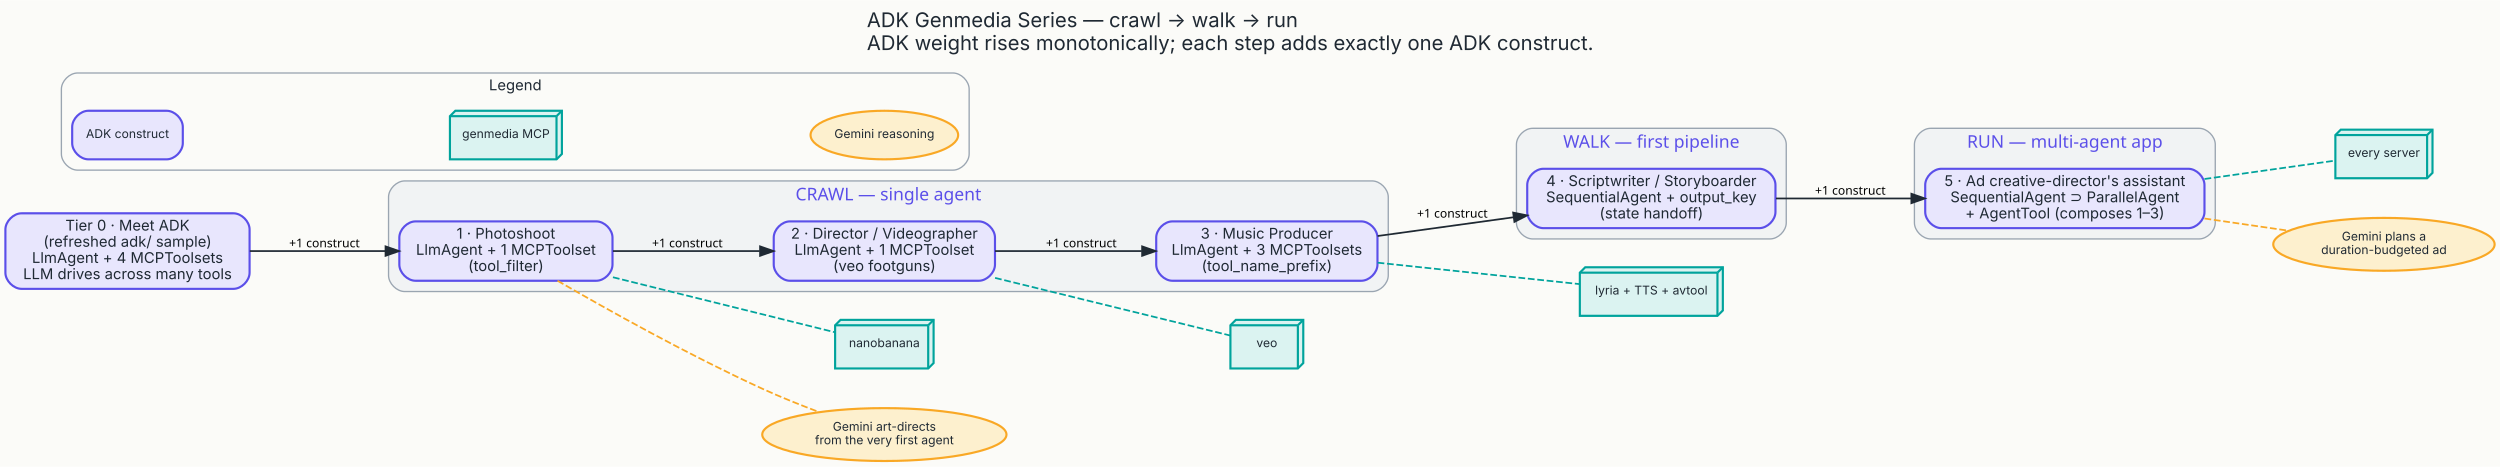
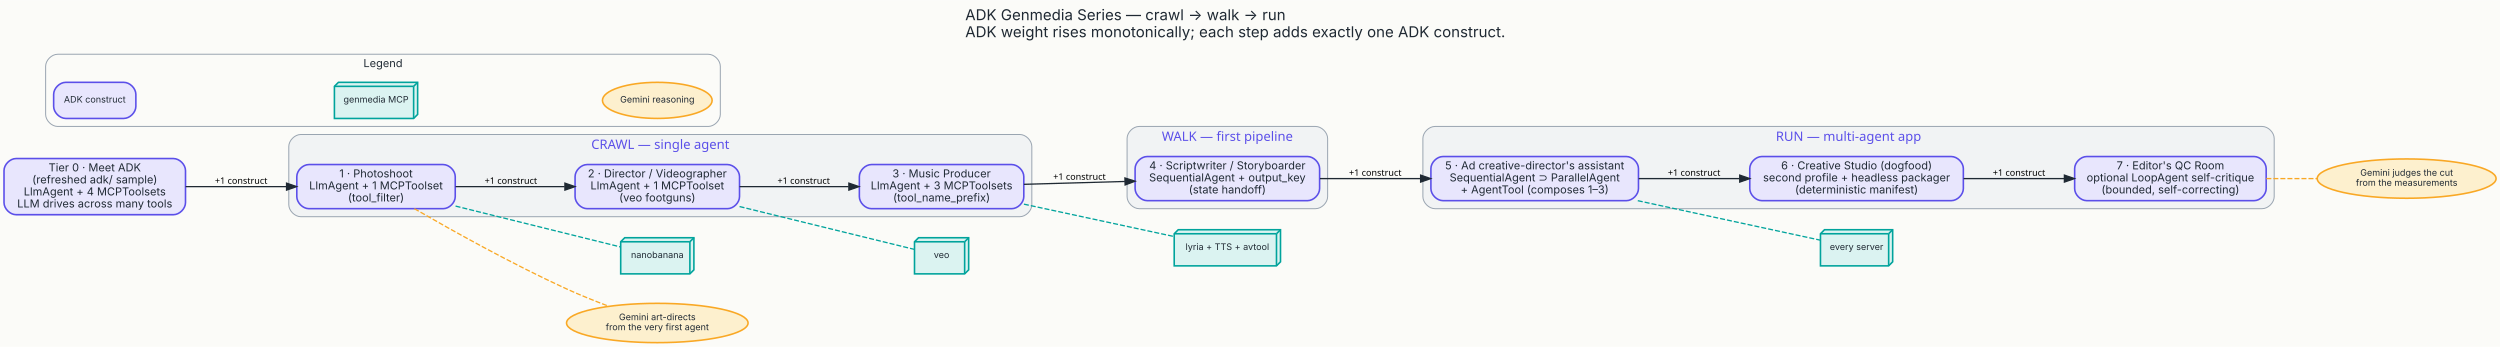
- <svg xmlns="http://www.w3.org/2000/svg" width="1853pt" height="346pt" viewBox="0.00 0.00 1853.07 345.80">
+ <svg xmlns="http://www.w3.org/2000/svg" width="2493pt" height="346pt" viewBox="0.00 0.00 2493.21 345.80">
  <g id="graph0" class="graph" transform="scale(1 1) rotate(0) translate(4 341.8)">
-     <polygon fill="#fbfbf8" stroke="transparent" points="-4,4 -4,-341.8 1849.07,-341.8 1849.07,4 -4,4" />
-     <text text-anchor="start" x="638.53" y="-321.8" font-family="Inter" font-size="15.00" fill="#1f2933">ADK Genmedia Series — crawl → walk → run</text>
-     <text text-anchor="start" x="638.53" y="-304.8" font-family="Inter" font-size="15.00" fill="#1f2933">ADK weight rises monotonically; each step adds exactly one ADK construct.</text>
+     <polygon fill="#fbfbf8" stroke="transparent" points="-4,4 -4,-341.8 2489.21,-341.8 2489.21,4 -4,4" />
+     <text text-anchor="start" x="958.61" y="-321.8" font-family="Inter" font-size="15.00" fill="#1f2933">ADK Genmedia Series — crawl → walk → run</text>
+     <text text-anchor="start" x="958.61" y="-304.8" font-family="Inter" font-size="15.00" fill="#1f2933">ADK weight rises monotonically; each step adds exactly one ADK construct.</text>
    <g id="clust1" class="cluster">
      <path fill="#f1f3f4" stroke="#9aa5b1" d="M296,-125.8C296,-125.8 1013.02,-125.8 1013.02,-125.8 1019.02,-125.8 1025.02,-131.8 1025.02,-137.8 1025.02,-137.8 1025.02,-195.8 1025.02,-195.8 1025.02,-201.8 1019.02,-207.8 1013.02,-207.8 1013.02,-207.8 296,-207.8 296,-207.8 290,-207.8 284,-201.8 284,-195.8 284,-195.8 284,-137.8 284,-137.8 284,-131.8 290,-125.8 296,-125.8" />
      <text text-anchor="middle" x="654.51" y="-193.4" font-family="Space Grotesk" font-size="13.00" fill="#5b4fe9">CRAWL — single agent</text>
    </g>
    <g id="clust2" class="cluster">
-       <path fill="#f1f3f4" stroke="#9aa5b1" d="M1132.02,-164.8C1132.02,-164.8 1308.02,-164.8 1308.02,-164.8 1314.02,-164.8 1320.02,-170.8 1320.02,-176.8 1320.02,-176.8 1320.02,-234.8 1320.02,-234.8 1320.02,-240.8 1314.02,-246.8 1308.02,-246.8 1308.02,-246.8 1132.02,-246.8 1132.02,-246.8 1126.02,-246.8 1120.02,-240.8 1120.02,-234.8 1120.02,-234.8 1120.02,-176.8 1120.02,-176.8 1120.02,-170.8 1126.02,-164.8 1132.02,-164.8" />
-       <text text-anchor="middle" x="1220.02" y="-232.4" font-family="Space Grotesk" font-size="13.00" fill="#5b4fe9">WALK — first pipeline</text>
+       <path fill="#f1f3f4" stroke="#9aa5b1" d="M1132.02,-133.8C1132.02,-133.8 1308.02,-133.8 1308.02,-133.8 1314.02,-133.8 1320.02,-139.8 1320.02,-145.8 1320.02,-145.8 1320.02,-203.8 1320.02,-203.8 1320.02,-209.8 1314.02,-215.8 1308.02,-215.8 1308.02,-215.8 1132.02,-215.8 1132.02,-215.8 1126.02,-215.8 1120.02,-209.8 1120.02,-203.8 1120.02,-203.8 1120.02,-145.8 1120.02,-145.8 1120.02,-139.8 1126.02,-133.8 1132.02,-133.8" />
+       <text text-anchor="middle" x="1220.02" y="-201.4" font-family="Space Grotesk" font-size="13.00" fill="#5b4fe9">WALK — first pipeline</text>
    </g>
    <g id="clust3" class="cluster">
-       <path fill="#f1f3f4" stroke="#9aa5b1" d="M1427.02,-164.8C1427.02,-164.8 1626.02,-164.8 1626.02,-164.8 1632.02,-164.8 1638.02,-170.8 1638.02,-176.8 1638.02,-176.8 1638.02,-234.8 1638.02,-234.8 1638.02,-240.8 1632.02,-246.8 1626.02,-246.8 1626.02,-246.8 1427.02,-246.8 1427.02,-246.8 1421.02,-246.8 1415.02,-240.8 1415.02,-234.8 1415.02,-234.8 1415.02,-176.8 1415.02,-176.8 1415.02,-170.8 1421.02,-164.8 1427.02,-164.8" />
-       <text text-anchor="middle" x="1526.52" y="-232.4" font-family="Space Grotesk" font-size="13.00" fill="#5b4fe9">RUN — multi-agent app</text>
+       <path fill="#f1f3f4" stroke="#9aa5b1" d="M1427.02,-133.8C1427.02,-133.8 2252.02,-133.8 2252.02,-133.8 2258.02,-133.8 2264.02,-139.8 2264.02,-145.8 2264.02,-145.8 2264.02,-203.8 2264.02,-203.8 2264.02,-209.8 2258.02,-215.8 2252.02,-215.8 2252.02,-215.8 1427.02,-215.8 1427.02,-215.8 1421.02,-215.8 1415.02,-209.8 1415.02,-203.8 1415.02,-203.8 1415.02,-145.8 1415.02,-145.8 1415.02,-139.8 1421.02,-133.8 1427.02,-133.8" />
+       <text text-anchor="middle" x="1839.52" y="-201.4" font-family="Space Grotesk" font-size="13.00" fill="#5b4fe9">RUN — multi-agent app</text>
    </g>
    <g id="clust4" class="cluster">
      <path fill="#fbfbf8" stroke="#9aa5b1" d="M53.5,-215.8C53.5,-215.8 702.36,-215.8 702.36,-215.8 708.36,-215.8 714.36,-221.8 714.36,-227.8 714.36,-227.8 714.36,-275.8 714.36,-275.8 714.36,-281.8 708.36,-287.8 702.36,-287.8 702.36,-287.8 53.5,-287.8 53.5,-287.8 47.5,-287.8 41.5,-281.8 41.5,-275.8 41.5,-275.8 41.5,-227.8 41.5,-227.8 41.5,-221.8 47.5,-215.8 53.5,-215.8" />
      <text text-anchor="middle" x="377.93" y="-275" font-family="Inter" font-size="11.00" fill="#1f2933">Legend</text>
    </g>
    <g id="node1" class="node">
      <path fill="#e8e6fd" stroke="#5b4fe9" stroke-width="1.6" d="M169,-183.8C169,-183.8 12,-183.8 12,-183.8 6,-183.8 0,-177.8 0,-171.8 0,-171.8 0,-139.8 0,-139.8 0,-133.8 6,-127.8 12,-127.8 12,-127.8 169,-127.8 169,-127.8 175,-127.8 181,-133.8 181,-139.8 181,-139.8 181,-171.8 181,-171.8 181,-177.8 175,-183.8 169,-183.8" />
      <text text-anchor="middle" x="90.5" y="-171" font-family="Inter" font-size="11.00" fill="#1f2933">Tier 0 · Meet ADK</text>
      <text text-anchor="middle" x="90.5" y="-159" font-family="Inter" font-size="11.00" fill="#1f2933">(refreshed adk/ sample)</text>
      <text text-anchor="middle" x="90.5" y="-147" font-family="Inter" font-size="11.00" fill="#1f2933">LlmAgent + 4 MCPToolsets</text>
      <text text-anchor="middle" x="90.5" y="-135" font-family="Inter" font-size="11.00" fill="#1f2933">LLM drives across many tools</text>
    </g>
    <g id="node2" class="node">
      <path fill="#e8e6fd" stroke="#5b4fe9" stroke-width="1.6" d="M438,-177.8C438,-177.8 304,-177.8 304,-177.8 298,-177.8 292,-171.8 292,-165.8 292,-165.8 292,-145.8 292,-145.8 292,-139.8 298,-133.8 304,-133.8 304,-133.8 438,-133.8 438,-133.8 444,-133.8 450,-139.8 450,-145.8 450,-145.8 450,-165.8 450,-165.8 450,-171.8 444,-177.8 438,-177.8" />
      <text text-anchor="middle" x="371" y="-165" font-family="Inter" font-size="11.00" fill="#1f2933">1 · Photoshoot</text>
      <text text-anchor="middle" x="371" y="-153" font-family="Inter" font-size="11.00" fill="#1f2933">LlmAgent + 1 MCPToolset</text>
      <text text-anchor="middle" x="371" y="-141" font-family="Inter" font-size="11.00" fill="#1f2933">(tool_filter)</text>
    </g>
    <g id="edge1" class="edge">
      <path fill="none" stroke="#1f2933" stroke-width="1.3" d="M181.15,-155.8C213.29,-155.8 249.49,-155.8 281.53,-155.8" />
      <polygon fill="#1f2933" stroke="#1f2933" stroke-width="1.3" points="281.77,-159.3 291.77,-155.8 281.77,-152.3 281.77,-159.3" />
      <text text-anchor="middle" x="236.5" y="-158.6" font-family="JetBrains Mono" font-size="9.00">+1 construct</text>
    </g>
    <g id="node3" class="node">
      <path fill="#e8e6fd" stroke="#5b4fe9" stroke-width="1.6" d="M721.51,-177.8C721.51,-177.8 581.51,-177.8 581.51,-177.8 575.51,-177.8 569.51,-171.8 569.51,-165.8 569.51,-165.8 569.51,-145.8 569.51,-145.8 569.51,-139.8 575.51,-133.8 581.51,-133.8 581.51,-133.8 721.51,-133.8 721.51,-133.8 727.51,-133.8 733.51,-139.8 733.51,-145.8 733.51,-145.8 733.51,-165.8 733.51,-165.8 733.51,-171.8 727.51,-177.8 721.51,-177.8" />
      <text text-anchor="middle" x="651.51" y="-165" font-family="Inter" font-size="11.00" fill="#1f2933">2 · Director / Videographer</text>
      <text text-anchor="middle" x="651.51" y="-153" font-family="Inter" font-size="11.00" fill="#1f2933">LlmAgent + 1 MCPToolset</text>
      <text text-anchor="middle" x="651.51" y="-141" font-family="Inter" font-size="11.00" fill="#1f2933">(veo footguns)</text>
    </g>
    <g id="edge2" class="edge">
      <path fill="none" stroke="#1f2933" stroke-width="1.3" d="M450.32,-155.8C484.15,-155.8 523.95,-155.8 559.12,-155.8" />
      <polygon fill="#1f2933" stroke="#1f2933" stroke-width="1.3" points="559.38,-159.3 569.38,-155.8 559.38,-152.3 559.38,-159.3" />
      <text text-anchor="middle" x="505.5" y="-158.6" font-family="JetBrains Mono" font-size="9.00">+1 construct</text>
    </g>
-     <g id="node7" class="node">
+     <g id="node9" class="node">
      <polygon fill="#dbf3f1" stroke="#00a39c" stroke-width="1.6" points="688.01,-104.8 619.01,-104.8 615.01,-100.8 615.01,-68.8 684.01,-68.8 688.01,-72.8 688.01,-104.8" />
      <polyline fill="none" stroke="#00a39c" stroke-width="1.6" points="684.01,-100.8 615.01,-100.8 " />
      <polyline fill="none" stroke="#00a39c" stroke-width="1.6" points="684.01,-100.8 684.01,-68.8 " />
      <polyline fill="none" stroke="#00a39c" stroke-width="1.6" points="684.01,-100.8 688.01,-104.8 " />
      <text text-anchor="middle" x="651.51" y="-84.6" font-family="Inter" font-size="9.00" fill="#1f2933">nanobanana</text>
    </g>
-     <g id="edge6" class="edge">
+     <g id="edge8" class="edge">
      <path fill="none" stroke="#00a39c" stroke-width="1.3" stroke-dasharray="5,2" d="M450.32,-136.4C504.38,-123 573.7,-105.83 614.97,-95.6" />
    </g>
-     <g id="node11" class="node">
+     <g id="node13" class="node">
      <ellipse fill="#fdf0ce" stroke="#f9a825" stroke-width="1.6" cx="651.51" cy="-19.8" rx="90.52" ry="19.6" />
      <text text-anchor="middle" x="651.51" y="-22.6" font-family="Inter" font-size="9.00" fill="#1f2933">Gemini art-directs</text>
      <text text-anchor="middle" x="651.51" y="-12.6" font-family="Inter" font-size="9.00" fill="#1f2933">from the very first agent</text>
    </g>
-     <g id="edge10" class="edge">
+     <g id="edge12" class="edge">
      <path fill="none" stroke="#f9a825" stroke-width="1.3" stroke-dasharray="5,2" d="M409.27,-133.79C446.86,-112.04 506.92,-78.53 561,-53.8 574.3,-47.71 589.04,-41.8 602.65,-36.65" />
    </g>
    <g id="node4" class="node">
      <path fill="#e8e6fd" stroke="#5b4fe9" stroke-width="1.6" d="M1005.02,-177.8C1005.02,-177.8 865.02,-177.8 865.02,-177.8 859.02,-177.8 853.02,-171.8 853.02,-165.8 853.02,-165.8 853.02,-145.8 853.02,-145.8 853.02,-139.8 859.02,-133.8 865.02,-133.8 865.02,-133.8 1005.02,-133.8 1005.02,-133.8 1011.02,-133.8 1017.02,-139.8 1017.02,-145.8 1017.02,-145.8 1017.02,-165.8 1017.02,-165.8 1017.02,-171.8 1011.02,-177.8 1005.02,-177.8" />
      <text text-anchor="middle" x="935.02" y="-165" font-family="Inter" font-size="11.00" fill="#1f2933">3 · Music Producer</text>
      <text text-anchor="middle" x="935.02" y="-153" font-family="Inter" font-size="11.00" fill="#1f2933">LlmAgent + 3 MCPToolsets</text>
      <text text-anchor="middle" x="935.02" y="-141" font-family="Inter" font-size="11.00" fill="#1f2933">(tool_name_prefix)</text>
    </g>
    <g id="edge3" class="edge">
      <path fill="none" stroke="#1f2933" stroke-width="1.3" d="M733.56,-155.8C767.56,-155.8 807.27,-155.8 842.33,-155.8" />
      <polygon fill="#1f2933" stroke="#1f2933" stroke-width="1.3" points="842.57,-159.3 852.57,-155.8 842.57,-152.3 842.57,-159.3" />
      <text text-anchor="middle" x="797.52" y="-158.6" font-family="JetBrains Mono" font-size="9.00">+1 construct</text>
    </g>
-     <g id="node8" class="node">
+     <g id="node10" class="node">
      <polygon fill="#dbf3f1" stroke="#00a39c" stroke-width="1.6" points="962.02,-104.8 912.02,-104.8 908.02,-100.8 908.02,-68.8 958.02,-68.8 962.02,-72.8 962.02,-104.8" />
      <polyline fill="none" stroke="#00a39c" stroke-width="1.6" points="958.02,-100.8 908.02,-100.8 " />
      <polyline fill="none" stroke="#00a39c" stroke-width="1.6" points="958.02,-100.8 958.02,-68.8 " />
      <polyline fill="none" stroke="#00a39c" stroke-width="1.6" points="958.02,-100.8 962.02,-104.8 " />
      <text text-anchor="middle" x="935.02" y="-84.6" font-family="Inter" font-size="9.00" fill="#1f2933">veo</text>
    </g>
-     <g id="edge7" class="edge">
+     <g id="edge9" class="edge">
      <path fill="none" stroke="#00a39c" stroke-width="1.3" stroke-dasharray="5,2" d="M733.56,-135.93C792.52,-121.48 868.64,-102.82 907.95,-93.19" />
    </g>
    <g id="node5" class="node">
-       <path fill="#e8e6fd" stroke="#5b4fe9" stroke-width="1.6" d="M1300.02,-216.8C1300.02,-216.8 1140.02,-216.8 1140.02,-216.8 1134.02,-216.8 1128.02,-210.8 1128.02,-204.8 1128.02,-204.8 1128.02,-184.8 1128.02,-184.8 1128.02,-178.8 1134.02,-172.8 1140.02,-172.8 1140.02,-172.8 1300.02,-172.8 1300.02,-172.8 1306.02,-172.8 1312.02,-178.8 1312.02,-184.8 1312.02,-184.8 1312.02,-204.8 1312.02,-204.8 1312.02,-210.8 1306.02,-216.8 1300.02,-216.8" />
-       <text text-anchor="middle" x="1220.02" y="-204" font-family="Inter" font-size="11.00" fill="#1f2933">4 · Scriptwriter / Storyboarder</text>
-       <text text-anchor="middle" x="1220.02" y="-192" font-family="Inter" font-size="11.00" fill="#1f2933">SequentialAgent + output_key</text>
-       <text text-anchor="middle" x="1220.02" y="-180" font-family="Inter" font-size="11.00" fill="#1f2933">(state handoff)</text>
+       <path fill="#e8e6fd" stroke="#5b4fe9" stroke-width="1.6" d="M1300.02,-185.8C1300.02,-185.8 1140.02,-185.8 1140.02,-185.8 1134.02,-185.8 1128.02,-179.8 1128.02,-173.8 1128.02,-173.8 1128.02,-153.8 1128.02,-153.8 1128.02,-147.8 1134.02,-141.8 1140.02,-141.8 1140.02,-141.8 1300.02,-141.8 1300.02,-141.8 1306.02,-141.8 1312.02,-147.8 1312.02,-153.8 1312.02,-153.8 1312.02,-173.8 1312.02,-173.8 1312.02,-179.8 1306.02,-185.8 1300.02,-185.8" />
+       <text text-anchor="middle" x="1220.02" y="-173" font-family="Inter" font-size="11.00" fill="#1f2933">4 · Scriptwriter / Storyboarder</text>
+       <text text-anchor="middle" x="1220.02" y="-161" font-family="Inter" font-size="11.00" fill="#1f2933">SequentialAgent + output_key</text>
+       <text text-anchor="middle" x="1220.02" y="-149" font-family="Inter" font-size="11.00" fill="#1f2933">(state handoff)</text>
    </g>
    <g id="edge4" class="edge">
-       <path fill="none" stroke="#1f2933" stroke-width="1.3" d="M1017.12,-166.97C1048.5,-171.3 1084.76,-176.3 1117.81,-180.85" />
-       <polygon fill="#1f2933" stroke="#1f2933" stroke-width="1.3" points="1117.58,-184.35 1127.96,-182.25 1118.53,-177.42 1117.58,-184.35" />
-       <text text-anchor="middle" x="1072.52" y="-180.6" font-family="JetBrains Mono" font-size="9.00">+1 construct</text>
+       <path fill="none" stroke="#1f2933" stroke-width="1.3" d="M1017.12,-158.09C1048.5,-158.98 1084.76,-160 1117.81,-160.94" />
+       <polygon fill="#1f2933" stroke="#1f2933" stroke-width="1.3" points="1117.87,-164.44 1127.96,-161.22 1118.06,-157.44 1117.87,-164.44" />
+       <text text-anchor="middle" x="1072.52" y="-162.6" font-family="JetBrains Mono" font-size="9.00">+1 construct</text>
    </g>
-     <g id="node9" class="node">
-       <polygon fill="#dbf3f1" stroke="#00a39c" stroke-width="1.6" points="1273.02,-143.8 1171.02,-143.8 1167.02,-139.8 1167.02,-107.8 1269.02,-107.8 1273.02,-111.8 1273.02,-143.8" />
-       <polyline fill="none" stroke="#00a39c" stroke-width="1.6" points="1269.02,-139.8 1167.02,-139.8 " />
-       <polyline fill="none" stroke="#00a39c" stroke-width="1.6" points="1269.02,-139.8 1269.02,-107.8 " />
-       <polyline fill="none" stroke="#00a39c" stroke-width="1.6" points="1269.02,-139.8 1273.02,-143.8 " />
-       <text text-anchor="middle" x="1220.02" y="-123.6" font-family="Inter" font-size="9.00" fill="#1f2933">lyria + TTS + avtool</text>
+     <g id="node11" class="node">
+       <polygon fill="#dbf3f1" stroke="#00a39c" stroke-width="1.6" points="1273.02,-112.8 1171.02,-112.8 1167.02,-108.8 1167.02,-76.8 1269.02,-76.8 1273.02,-80.8 1273.02,-112.8" />
+       <polyline fill="none" stroke="#00a39c" stroke-width="1.6" points="1269.02,-108.8 1167.02,-108.8 " />
+       <polyline fill="none" stroke="#00a39c" stroke-width="1.6" points="1269.02,-108.8 1269.02,-76.8 " />
+       <polyline fill="none" stroke="#00a39c" stroke-width="1.6" points="1269.02,-108.8 1273.02,-112.8 " />
+       <text text-anchor="middle" x="1220.02" y="-92.6" font-family="Inter" font-size="9.00" fill="#1f2933">lyria + TTS + avtool</text>
    </g>
-     <g id="edge8" class="edge">
-       <path fill="none" stroke="#00a39c" stroke-width="1.3" stroke-dasharray="5,2" d="M1017.12,-147.2C1065.3,-142.09 1124.99,-135.77 1166.92,-131.32" />
+     <g id="edge10" class="edge">
+       <path fill="none" stroke="#00a39c" stroke-width="1.3" stroke-dasharray="5,2" d="M1017.12,-138.32C1065.3,-127.93 1124.99,-115.07 1166.92,-106.03" />
    </g>
    <g id="node6" class="node">
-       <path fill="#e8e6fd" stroke="#5b4fe9" stroke-width="1.6" d="M1618.02,-216.8C1618.02,-216.8 1435.02,-216.8 1435.02,-216.8 1429.02,-216.8 1423.02,-210.8 1423.02,-204.8 1423.02,-204.8 1423.02,-184.8 1423.02,-184.8 1423.02,-178.8 1429.02,-172.8 1435.02,-172.8 1435.02,-172.8 1618.02,-172.8 1618.02,-172.8 1624.02,-172.8 1630.02,-178.8 1630.02,-184.8 1630.02,-184.8 1630.02,-204.8 1630.02,-204.8 1630.02,-210.8 1624.02,-216.8 1618.02,-216.8" />
-       <text text-anchor="middle" x="1526.52" y="-204" font-family="Inter" font-size="11.00" fill="#1f2933">5 · Ad creative-director's assistant</text>
-       <text text-anchor="middle" x="1526.52" y="-192" font-family="Inter" font-size="11.00" fill="#1f2933">SequentialAgent ⊃ ParallelAgent</text>
-       <text text-anchor="middle" x="1526.52" y="-180" font-family="Inter" font-size="11.00" fill="#1f2933">+ AgentTool (composes 1–3)</text>
+       <path fill="#e8e6fd" stroke="#5b4fe9" stroke-width="1.6" d="M1618.02,-185.8C1618.02,-185.8 1435.02,-185.8 1435.02,-185.8 1429.02,-185.8 1423.02,-179.8 1423.02,-173.8 1423.02,-173.8 1423.02,-153.8 1423.02,-153.8 1423.02,-147.8 1429.02,-141.8 1435.02,-141.8 1435.02,-141.8 1618.02,-141.8 1618.02,-141.8 1624.02,-141.8 1630.02,-147.8 1630.02,-153.8 1630.02,-153.8 1630.02,-173.8 1630.02,-173.8 1630.02,-179.8 1624.02,-185.8 1618.02,-185.8" />
+       <text text-anchor="middle" x="1526.52" y="-173" font-family="Inter" font-size="11.00" fill="#1f2933">5 · Ad creative-director's assistant</text>
+       <text text-anchor="middle" x="1526.52" y="-161" font-family="Inter" font-size="11.00" fill="#1f2933">SequentialAgent ⊃ ParallelAgent</text>
+       <text text-anchor="middle" x="1526.52" y="-149" font-family="Inter" font-size="11.00" fill="#1f2933">+ AgentTool (composes 1–3)</text>
    </g>
    <g id="edge5" class="edge">
-       <path fill="none" stroke="#1f2933" stroke-width="1.3" d="M1312.38,-194.8C1343.89,-194.8 1379.57,-194.8 1412.6,-194.8" />
-       <polygon fill="#1f2933" stroke="#1f2933" stroke-width="1.3" points="1412.76,-198.3 1422.76,-194.8 1412.76,-191.3 1412.76,-198.3" />
-       <text text-anchor="middle" x="1367.52" y="-197.6" font-family="JetBrains Mono" font-size="9.00">+1 construct</text>
+       <path fill="none" stroke="#1f2933" stroke-width="1.3" d="M1312.38,-163.8C1343.89,-163.8 1379.57,-163.8 1412.6,-163.8" />
+       <polygon fill="#1f2933" stroke="#1f2933" stroke-width="1.3" points="1412.76,-167.3 1422.76,-163.8 1412.76,-160.3 1412.76,-167.3" />
+       <text text-anchor="middle" x="1367.52" y="-166.6" font-family="JetBrains Mono" font-size="9.00">+1 construct</text>
    </g>
-     <g id="node10" class="node">
-       <polygon fill="#dbf3f1" stroke="#00a39c" stroke-width="1.6" points="1799.04,-245.8 1731.04,-245.8 1727.04,-241.8 1727.04,-209.8 1795.04,-209.8 1799.04,-213.8 1799.04,-245.8" />
-       <polyline fill="none" stroke="#00a39c" stroke-width="1.6" points="1795.04,-241.8 1727.04,-241.8 " />
-       <polyline fill="none" stroke="#00a39c" stroke-width="1.6" points="1795.04,-241.8 1795.04,-209.8 " />
-       <polyline fill="none" stroke="#00a39c" stroke-width="1.6" points="1795.04,-241.8 1799.04,-245.8 " />
-       <text text-anchor="middle" x="1763.04" y="-225.6" font-family="Inter" font-size="9.00" fill="#1f2933">every server</text>
+     <g id="node7" class="node">
+       <path fill="#e8e6fd" stroke="#5b4fe9" stroke-width="1.6" d="M1942.02,-185.8C1942.02,-185.8 1753.02,-185.8 1753.02,-185.8 1747.02,-185.8 1741.02,-179.8 1741.02,-173.8 1741.02,-173.8 1741.02,-153.8 1741.02,-153.8 1741.02,-147.8 1747.02,-141.8 1753.02,-141.8 1753.02,-141.8 1942.02,-141.8 1942.02,-141.8 1948.02,-141.8 1954.02,-147.8 1954.02,-153.8 1954.02,-153.8 1954.02,-173.8 1954.02,-173.8 1954.02,-179.8 1948.02,-185.8 1942.02,-185.8" />
+       <text text-anchor="middle" x="1847.52" y="-173" font-family="Inter" font-size="11.00" fill="#1f2933">6 · Creative Studio (dogfood)</text>
+       <text text-anchor="middle" x="1847.52" y="-161" font-family="Inter" font-size="11.00" fill="#1f2933">second profile + headless packager</text>
+       <text text-anchor="middle" x="1847.52" y="-149" font-family="Inter" font-size="11.00" fill="#1f2933">(deterministic manifest)</text>
    </g>
-     <g id="edge9" class="edge">
-       <path fill="none" stroke="#00a39c" stroke-width="1.3" stroke-dasharray="5,2" d="M1630.04,-209.23C1664.68,-214.1 1701.06,-219.22 1726.83,-222.84" />
+     <g id="edge6" class="edge">
+       <path fill="none" stroke="#1f2933" stroke-width="1.3" d="M1630.21,-163.8C1662.31,-163.8 1697.95,-163.8 1730.88,-163.8" />
+       <polygon fill="#1f2933" stroke="#1f2933" stroke-width="1.3" points="1731.01,-167.3 1741.01,-163.8 1731.01,-160.3 1731.01,-167.3" />
+       <text text-anchor="middle" x="1685.52" y="-166.6" font-family="JetBrains Mono" font-size="9.00">+1 construct</text>
    </g>
    <g id="node12" class="node">
-       <ellipse fill="#fdf0ce" stroke="#f9a825" stroke-width="1.6" cx="1763.04" cy="-160.8" rx="82.05" ry="19.6" />
-       <text text-anchor="middle" x="1763.04" y="-163.6" font-family="Inter" font-size="9.00" fill="#1f2933">Gemini plans a</text>
-       <text text-anchor="middle" x="1763.04" y="-153.6" font-family="Inter" font-size="9.00" fill="#1f2933">duration-budgeted ad</text>
+       <polygon fill="#dbf3f1" stroke="#00a39c" stroke-width="1.6" points="1883.52,-112.8 1815.52,-112.8 1811.52,-108.8 1811.52,-76.8 1879.52,-76.8 1883.52,-80.8 1883.52,-112.8" />
+       <polyline fill="none" stroke="#00a39c" stroke-width="1.6" points="1879.52,-108.8 1811.52,-108.8 " />
+       <polyline fill="none" stroke="#00a39c" stroke-width="1.6" points="1879.52,-108.8 1879.52,-76.8 " />
+       <polyline fill="none" stroke="#00a39c" stroke-width="1.6" points="1879.52,-108.8 1883.52,-112.8 " />
+       <text text-anchor="middle" x="1847.52" y="-92.6" font-family="Inter" font-size="9.00" fill="#1f2933">every server</text>
    </g>
    <g id="edge11" class="edge">
-       <path fill="none" stroke="#f9a825" stroke-width="1.3" stroke-dasharray="5,2" d="M1630.04,-179.94C1651.12,-176.88 1672.84,-173.73 1692.43,-170.89" />
+       <path fill="none" stroke="#00a39c" stroke-width="1.3" stroke-dasharray="5,2" d="M1629.33,-141.78C1691.69,-128.29 1767.65,-111.86 1811.21,-102.44" />
    </g>
-     <g id="node13" class="node">
+     <g id="node8" class="node">
+       <path fill="#e8e6fd" stroke="#5b4fe9" stroke-width="1.6" d="M2244.02,-185.8C2244.02,-185.8 2077.02,-185.8 2077.02,-185.8 2071.02,-185.8 2065.02,-179.8 2065.02,-173.8 2065.02,-173.8 2065.02,-153.8 2065.02,-153.8 2065.02,-147.8 2071.02,-141.8 2077.02,-141.8 2077.02,-141.8 2244.02,-141.8 2244.02,-141.8 2250.02,-141.8 2256.02,-147.8 2256.02,-153.8 2256.02,-153.8 2256.02,-173.8 2256.02,-173.8 2256.02,-179.8 2250.02,-185.8 2244.02,-185.8" />
+       <text text-anchor="middle" x="2160.52" y="-173" font-family="Inter" font-size="11.00" fill="#1f2933">7 · Editor's QC Room</text>
+       <text text-anchor="middle" x="2160.52" y="-161" font-family="Inter" font-size="11.00" fill="#1f2933">optional LoopAgent self-critique</text>
+       <text text-anchor="middle" x="2160.52" y="-149" font-family="Inter" font-size="11.00" fill="#1f2933">(bounded, self-correcting)</text>
+     </g>
+     <g id="edge7" class="edge">
+       <path fill="none" stroke="#1f2933" stroke-width="1.3" d="M1954.24,-163.8C1986.58,-163.8 2022.12,-163.8 2054.42,-163.8" />
+       <polygon fill="#1f2933" stroke="#1f2933" stroke-width="1.3" points="2054.78,-167.3 2064.78,-163.8 2054.78,-160.3 2054.78,-167.3" />
+       <text text-anchor="middle" x="2009.52" y="-166.6" font-family="JetBrains Mono" font-size="9.00">+1 construct</text>
+     </g>
+     <g id="node14" class="node">
+       <ellipse fill="#fdf0ce" stroke="#f9a825" stroke-width="1.6" cx="2396.11" cy="-163.8" rx="89.19" ry="19.6" />
+       <text text-anchor="middle" x="2396.11" y="-166.6" font-family="Inter" font-size="9.00" fill="#1f2933">Gemini judges the cut</text>
+       <text text-anchor="middle" x="2396.11" y="-156.6" font-family="Inter" font-size="9.00" fill="#1f2933">from the measurements</text>
+     </g>
+     <g id="edge13" class="edge">
+       <path fill="none" stroke="#f9a825" stroke-width="1.3" stroke-dasharray="5,2" d="M2256.19,-163.8C2272.89,-163.8 2290.21,-163.8 2306.72,-163.8" />
+     </g>
+     <g id="node15" class="node">
      <path fill="#e8e6fd" stroke="#5b4fe9" stroke-width="1.6" d="M119.5,-259.8C119.5,-259.8 61.5,-259.8 61.5,-259.8 55.5,-259.8 49.5,-253.8 49.5,-247.8 49.5,-247.8 49.5,-235.8 49.5,-235.8 49.5,-229.8 55.5,-223.8 61.5,-223.8 61.5,-223.8 119.5,-223.8 119.5,-223.8 125.5,-223.8 131.5,-229.8 131.5,-235.8 131.5,-235.8 131.5,-247.8 131.5,-247.8 131.5,-253.8 125.5,-259.8 119.5,-259.8" />
      <text text-anchor="middle" x="90.5" y="-239.6" font-family="Inter" font-size="9.00" fill="#1f2933">ADK construct</text>
    </g>
-     <g id="node14" class="node">
+     <g id="node16" class="node">
      <polygon fill="#dbf3f1" stroke="#00a39c" stroke-width="1.6" points="412.5,-259.8 333.5,-259.8 329.5,-255.8 329.5,-223.8 408.5,-223.8 412.5,-227.8 412.5,-259.8" />
      <polyline fill="none" stroke="#00a39c" stroke-width="1.6" points="408.5,-255.8 329.5,-255.8 " />
      <polyline fill="none" stroke="#00a39c" stroke-width="1.6" points="408.5,-255.8 408.5,-223.8 " />
      <polyline fill="none" stroke="#00a39c" stroke-width="1.6" points="408.5,-255.8 412.5,-259.8 " />
      <text text-anchor="middle" x="371" y="-239.6" font-family="Inter" font-size="9.00" fill="#1f2933">genmedia MCP</text>
    </g>
-     <g id="node15" class="node">
+     <g id="node17" class="node">
      <ellipse fill="#fdf0ce" stroke="#f9a825" stroke-width="1.6" cx="651.51" cy="-241.8" rx="54.7" ry="18" />
      <text text-anchor="middle" x="651.51" y="-239.6" font-family="Inter" font-size="9.00" fill="#1f2933">Gemini reasoning</text>
    </g>
  </g>
</svg>
